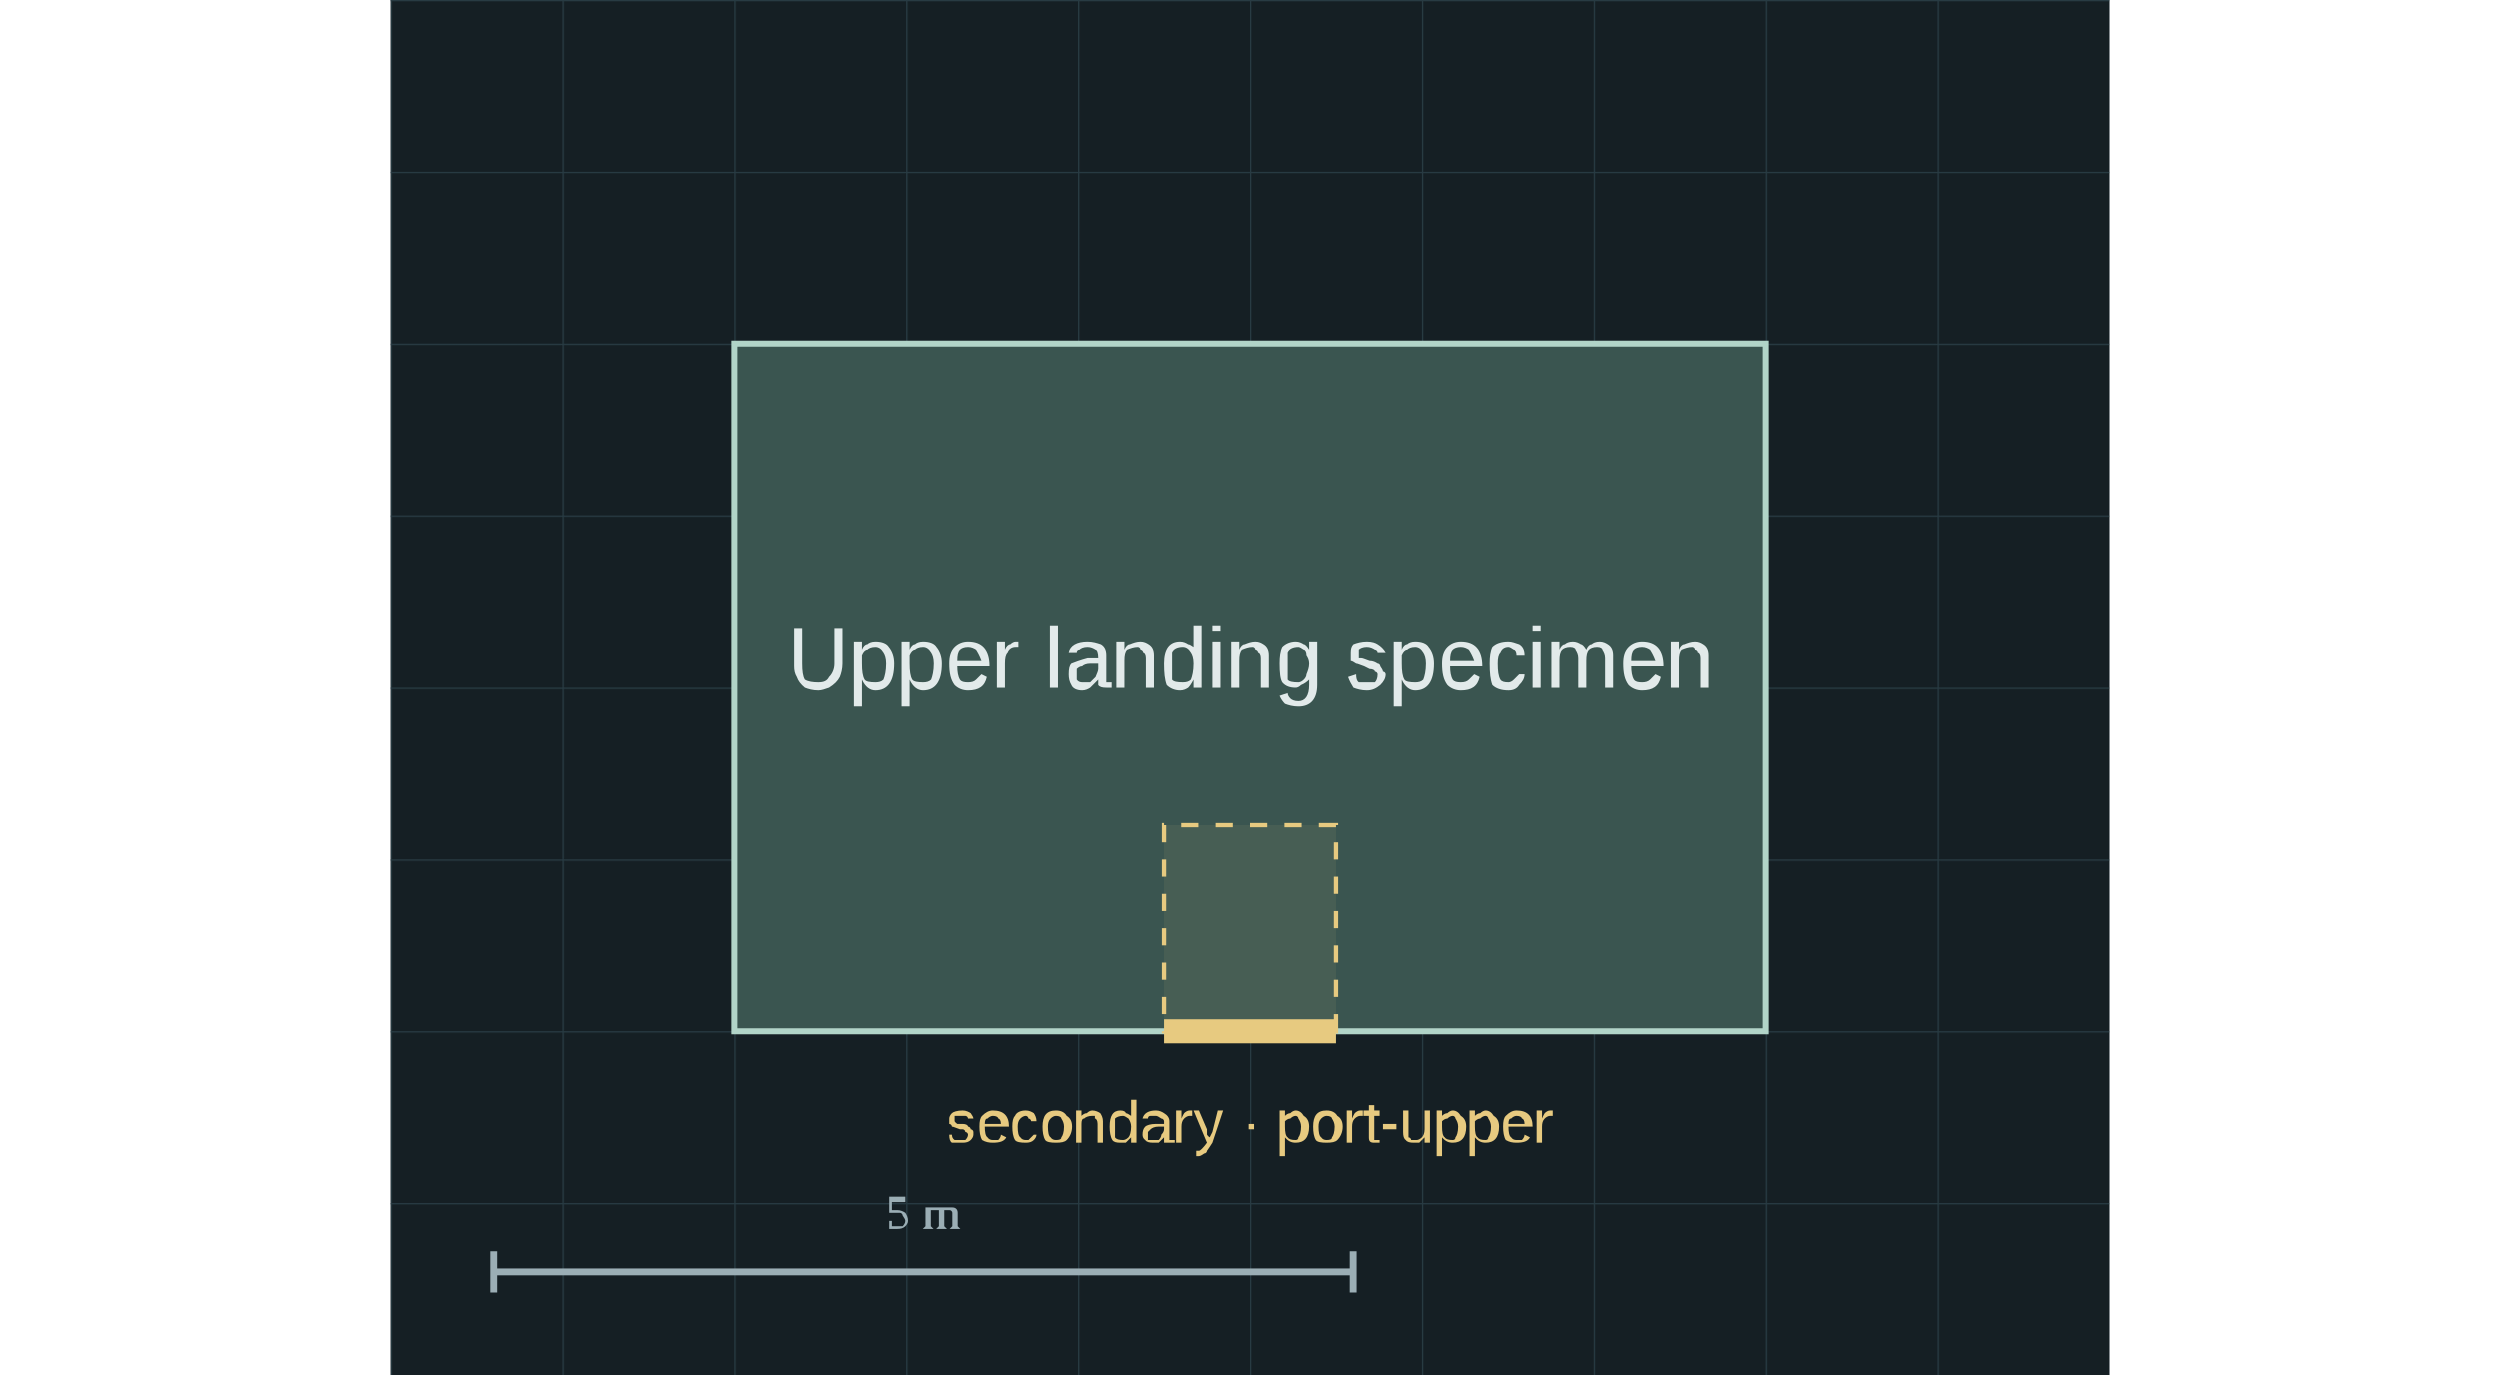
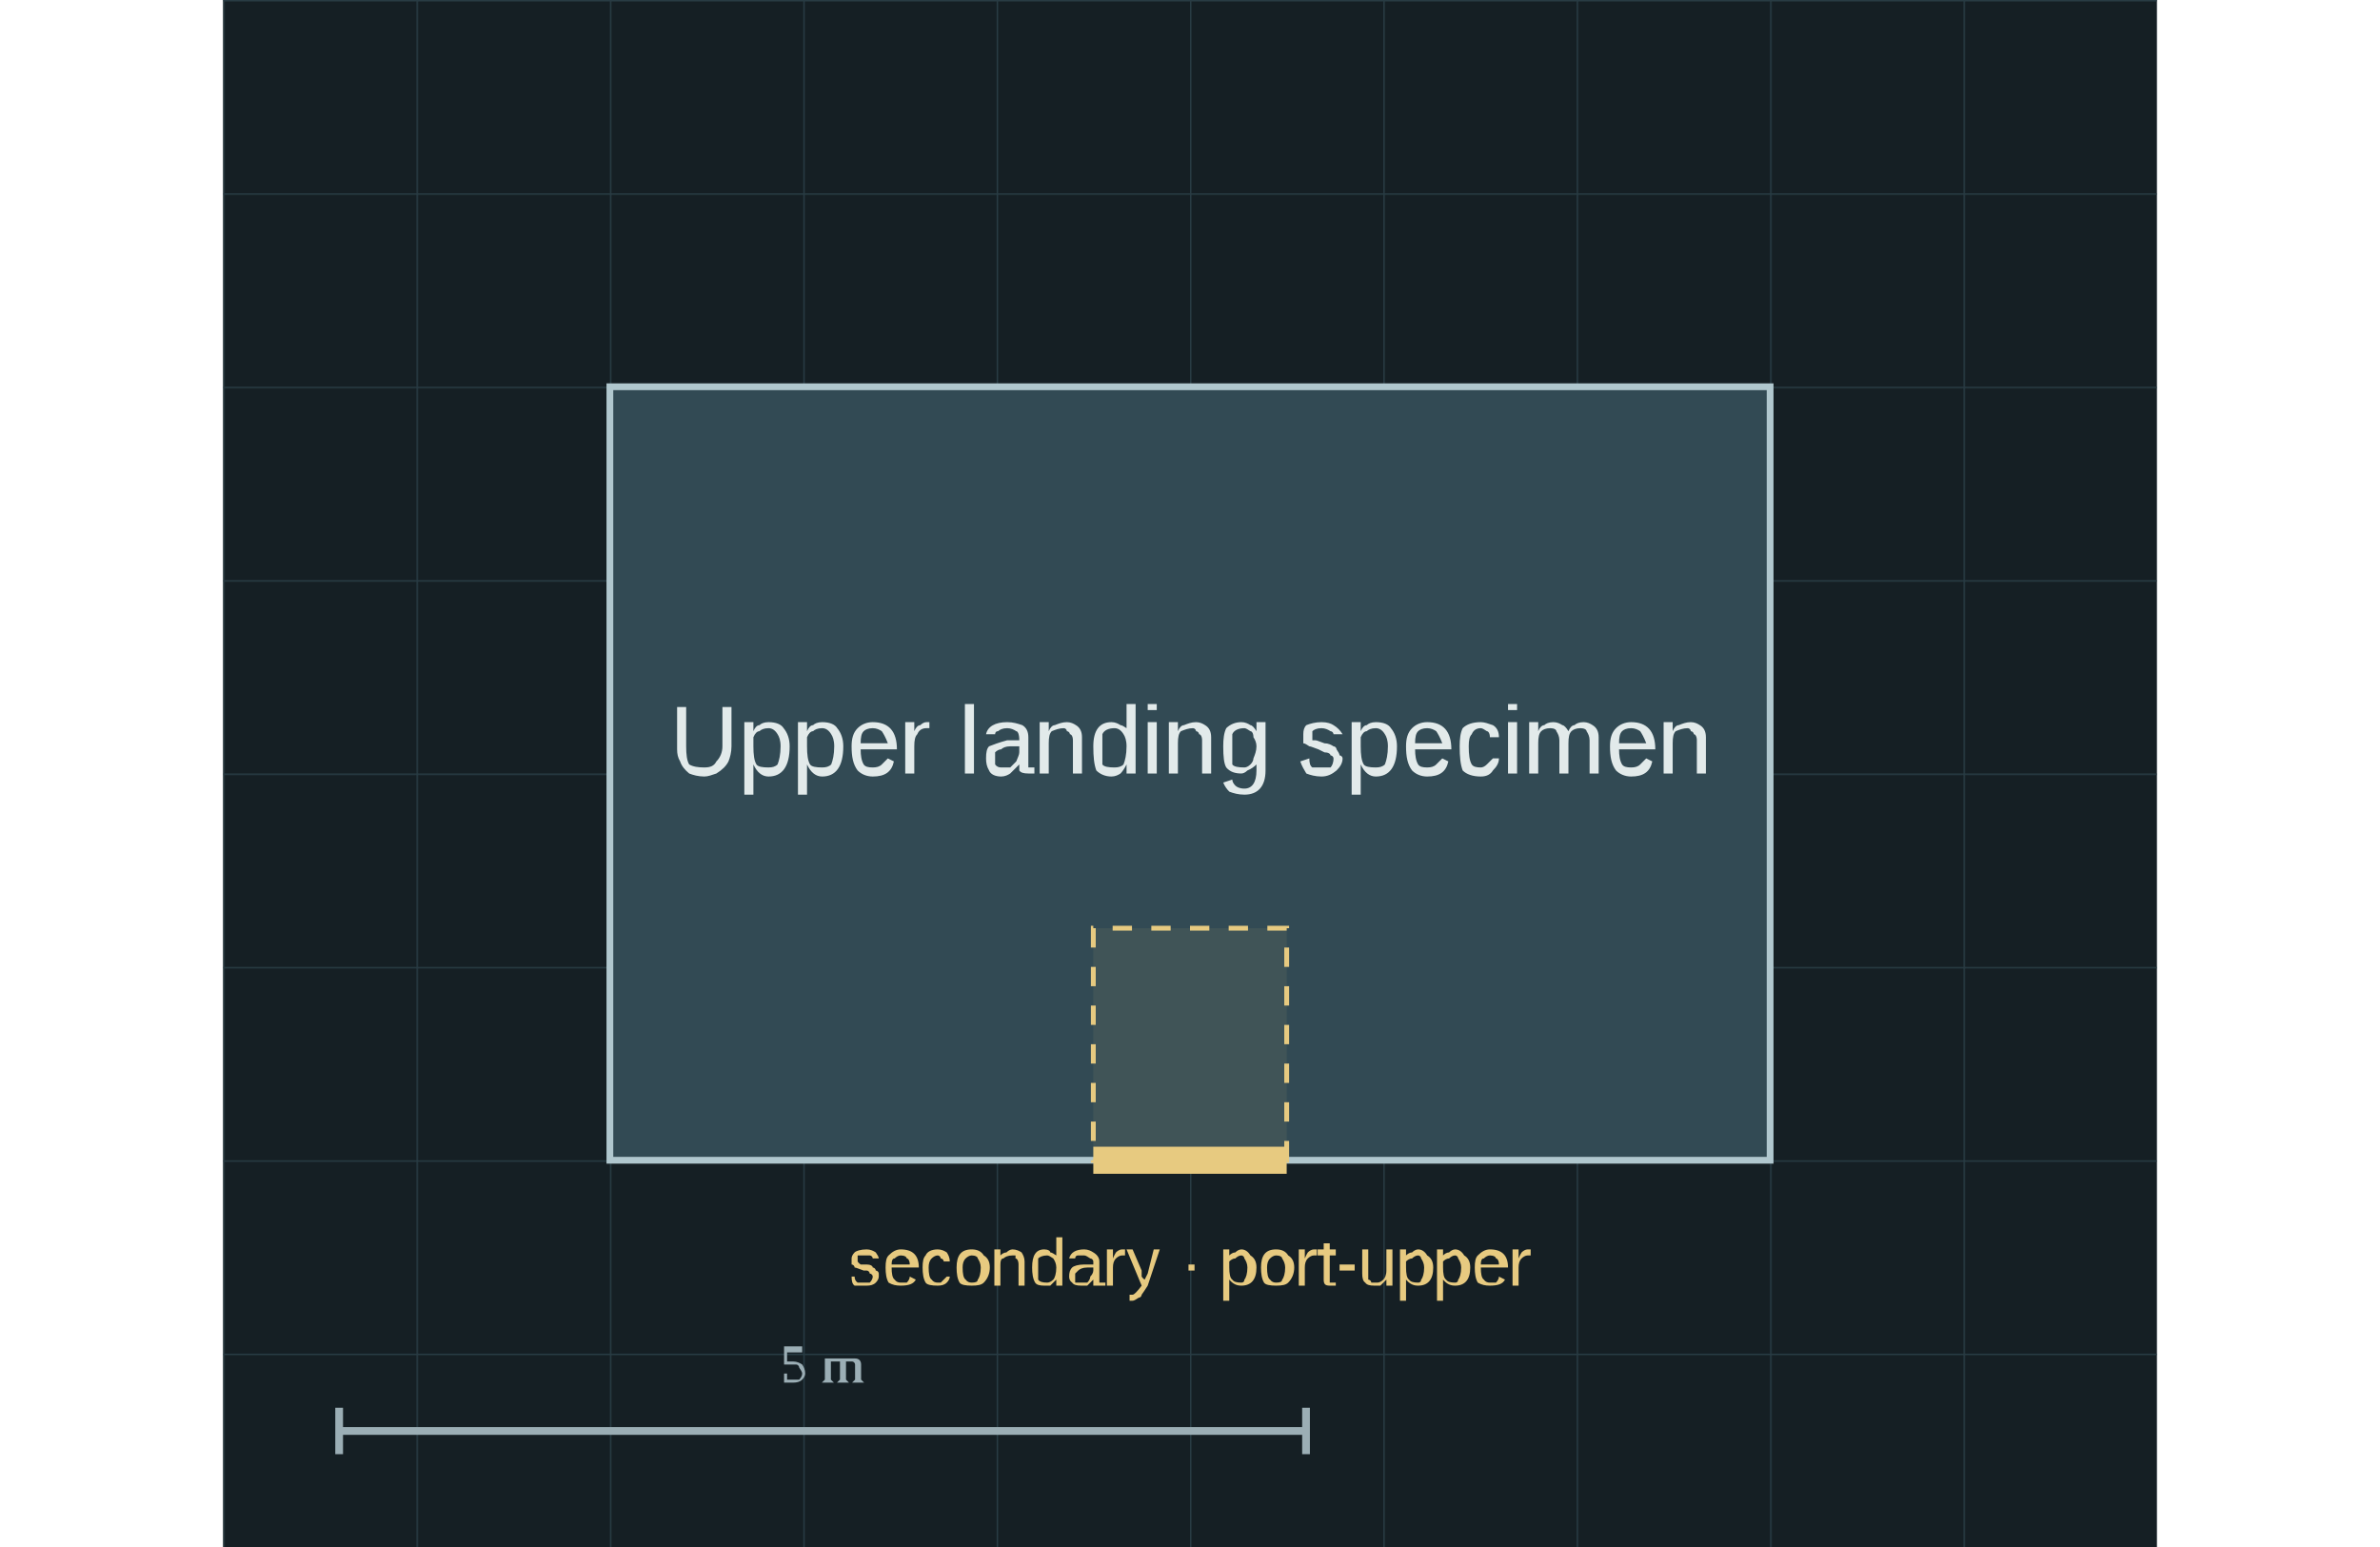
- <svg xmlns="http://www.w3.org/2000/svg" width="1000" height="550" viewBox="11 -16 10 8" aria-label="Floor 2 geometry plan">
+ <svg xmlns="http://www.w3.org/2000/svg" width="1000" height="650" viewBox="11 -16 10 8" aria-label="Floor 2 geometry plan">
  <defs>
    <pattern id="grid-1" width="1" height="1" patternUnits="userSpaceOnUse">
      <path d="M 1 0 L 0 0 0 1" fill="none" stroke="#283b43" stroke-width=".015" />
    </pattern>
    <pattern id="hatch-1" width=".28" height=".28" patternUnits="userSpaceOnUse" patternTransform="rotate(45)">
      <line x1="0" y1="0" x2="0" y2=".28" stroke="#ac727255" stroke-width=".05" />
    </pattern>
  </defs>
  <rect x="11" y="-16" width="10" height="8" fill="#151f24" />
  <rect x="11" y="-16" width="10" height="8" fill="url(#grid-1)" />
  <g transform="scale(1,-1)">
-     <path data-space="study-upper" tabindex="0" role="button" aria-label="Inspect Upper landing specimen" fill="#3a5550" stroke="#b1d4c8" stroke-width=".035" d="M 13 10 L 19 10 L 19 14 L 13 14 L 13 10 Z" fill-rule="evenodd" />
+     <path data-space="study-upper" tabindex="0" role="button" aria-label="Inspect Upper landing specimen" fill="#324a54" stroke="#b0c7ce" stroke-width=".035" d="M 13 10 L 19 10 L 19 14 L 13 14 L 13 10 Z" fill-rule="evenodd" />
    <path fill="#e7ca80" fill-opacity=".08" stroke="#e7ca80" stroke-dasharray=".1 .1" stroke-width=".025" d="M 15.5 10 L 16.5 10 L 16.5 11.2 L 15.5 11.2 L 15.5 10 Z" />
    <line stroke="#e7ca80" stroke-width=".14" x1="15.5" y1="10" x2="16.5" y2="10" />
  </g>
  <text font-family="Arial,sans-serif" font-size=".5" fill="#e2eaea" text-anchor="middle" x="16" y="-12">Upper landing specimen</text>
  <text font-family="Arial,sans-serif" font-size=".35" fill="#e7ca80" text-anchor="middle" x="16" y="-9.35">secondary · port-upper</text>
  <g transform="translate(11.6,-8.6)">
    <path d="M 0 0 L 5 0 M 0 -.12 L 0 .12 M 5 -.12 L 5 .12" stroke="#9baeb5" stroke-width=".04" />
    <text y="-.25" x="2.5" text-anchor="middle" fill="#9baeb5" font-size=".28">5 m</text>
  </g>
</svg>
